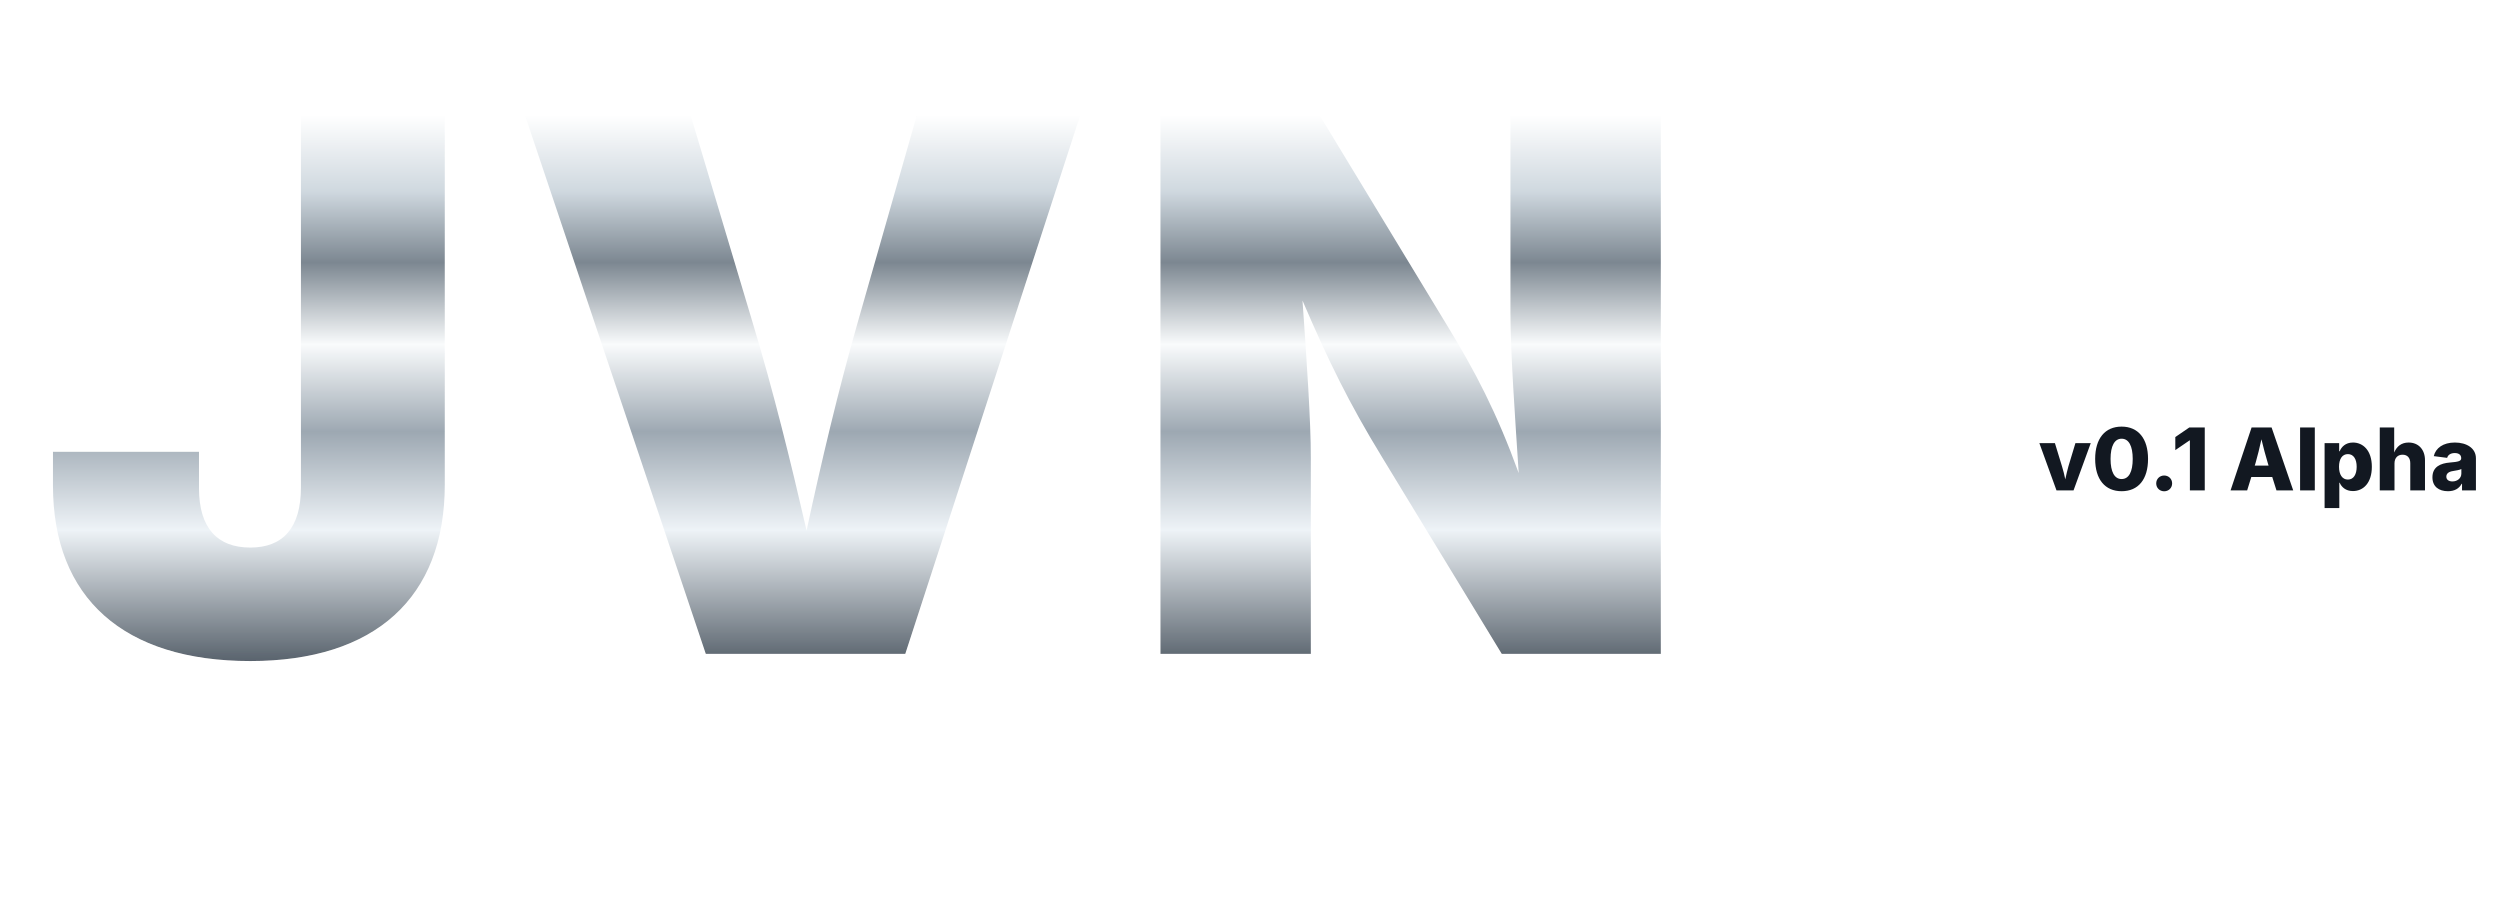
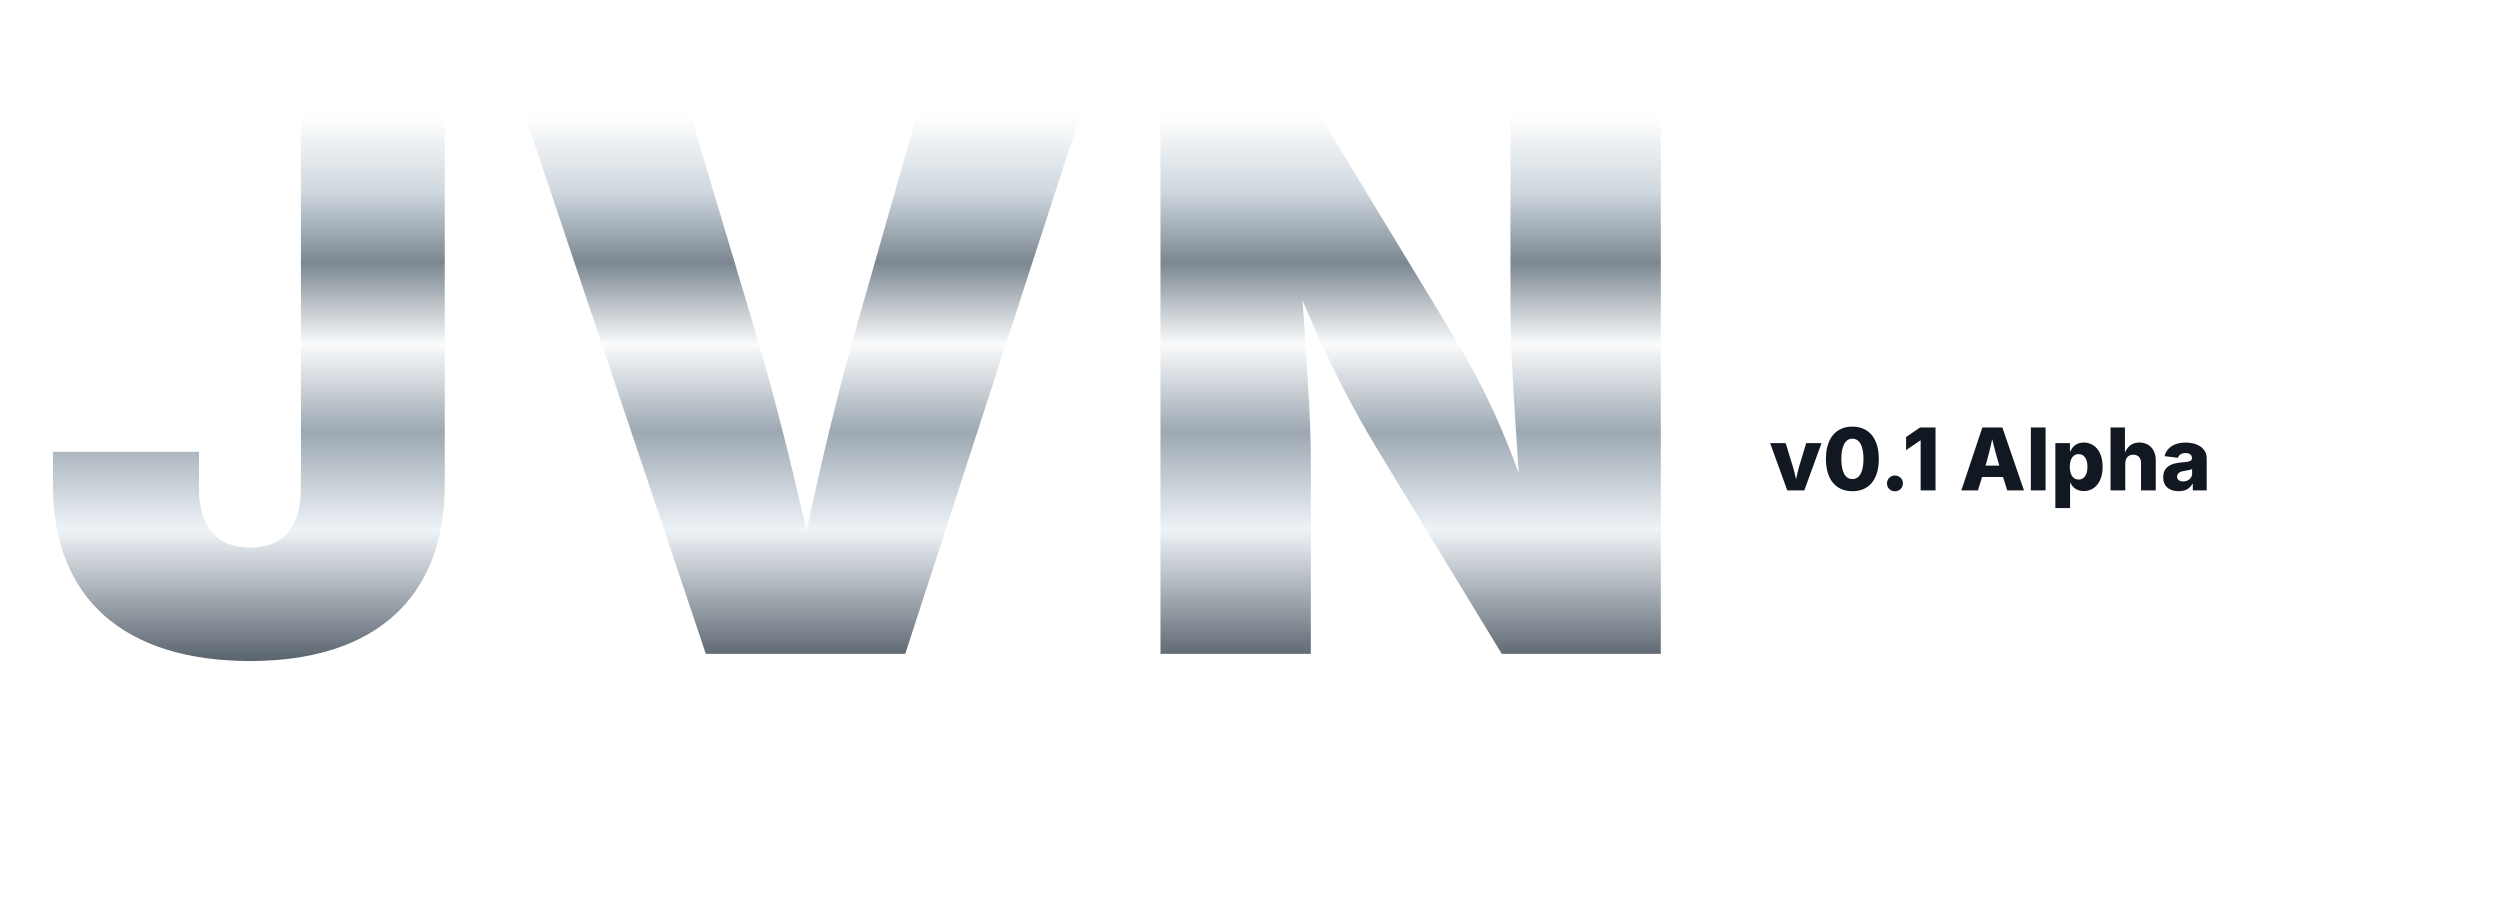
<svg xmlns="http://www.w3.org/2000/svg" width="520" height="190" viewBox="0 0 520 190" role="img" aria-labelledby="title desc">
  <defs>
    <linearGradient id="metal" x1="0" y1="0" x2="0" y2="1">
      <stop offset="0" stop-color="#ffffff" />
      <stop offset="0.14" stop-color="#cfd8df" />
      <stop offset="0.27" stop-color="#7c8791" />
      <stop offset="0.42" stop-color="#f9fbfc" />
      <stop offset="0.58" stop-color="#9da8b2" />
      <stop offset="0.76" stop-color="#eef3f7" />
      <stop offset="1" stop-color="#59636d" />
    </linearGradient>
    <filter id="wordmarkShadow" x="-10%" y="-20%" width="120%" height="150%">
      <feDropShadow dx="0" dy="10" stdDeviation="10" flood-color="#000000" flood-opacity="0.34" />
      <feDropShadow dx="0" dy="1" stdDeviation="1.2" flood-color="#ffffff" flood-opacity="0.22" />
    </filter>
  </defs>
  <g filter="url(#wordmarkShadow)">
    <text x="8" y="136" font-family="Inter, ui-sans-serif, system-ui, -apple-system, BlinkMacSystemFont, Segoe UI, sans-serif" font-size="154" font-weight="900" letter-spacing="6" fill="url(#metal)">JVN</text>
  </g>
-   <g transform="translate(424 102)">
+   <g transform="translate(368 102)">
    <text x="0" y="0" font-family="Inter, ui-sans-serif, system-ui, -apple-system, BlinkMacSystemFont, Segoe UI, sans-serif" font-size="18" font-weight="800" fill="#121821">v0.1 Alpha</text>
  </g>
</svg>
